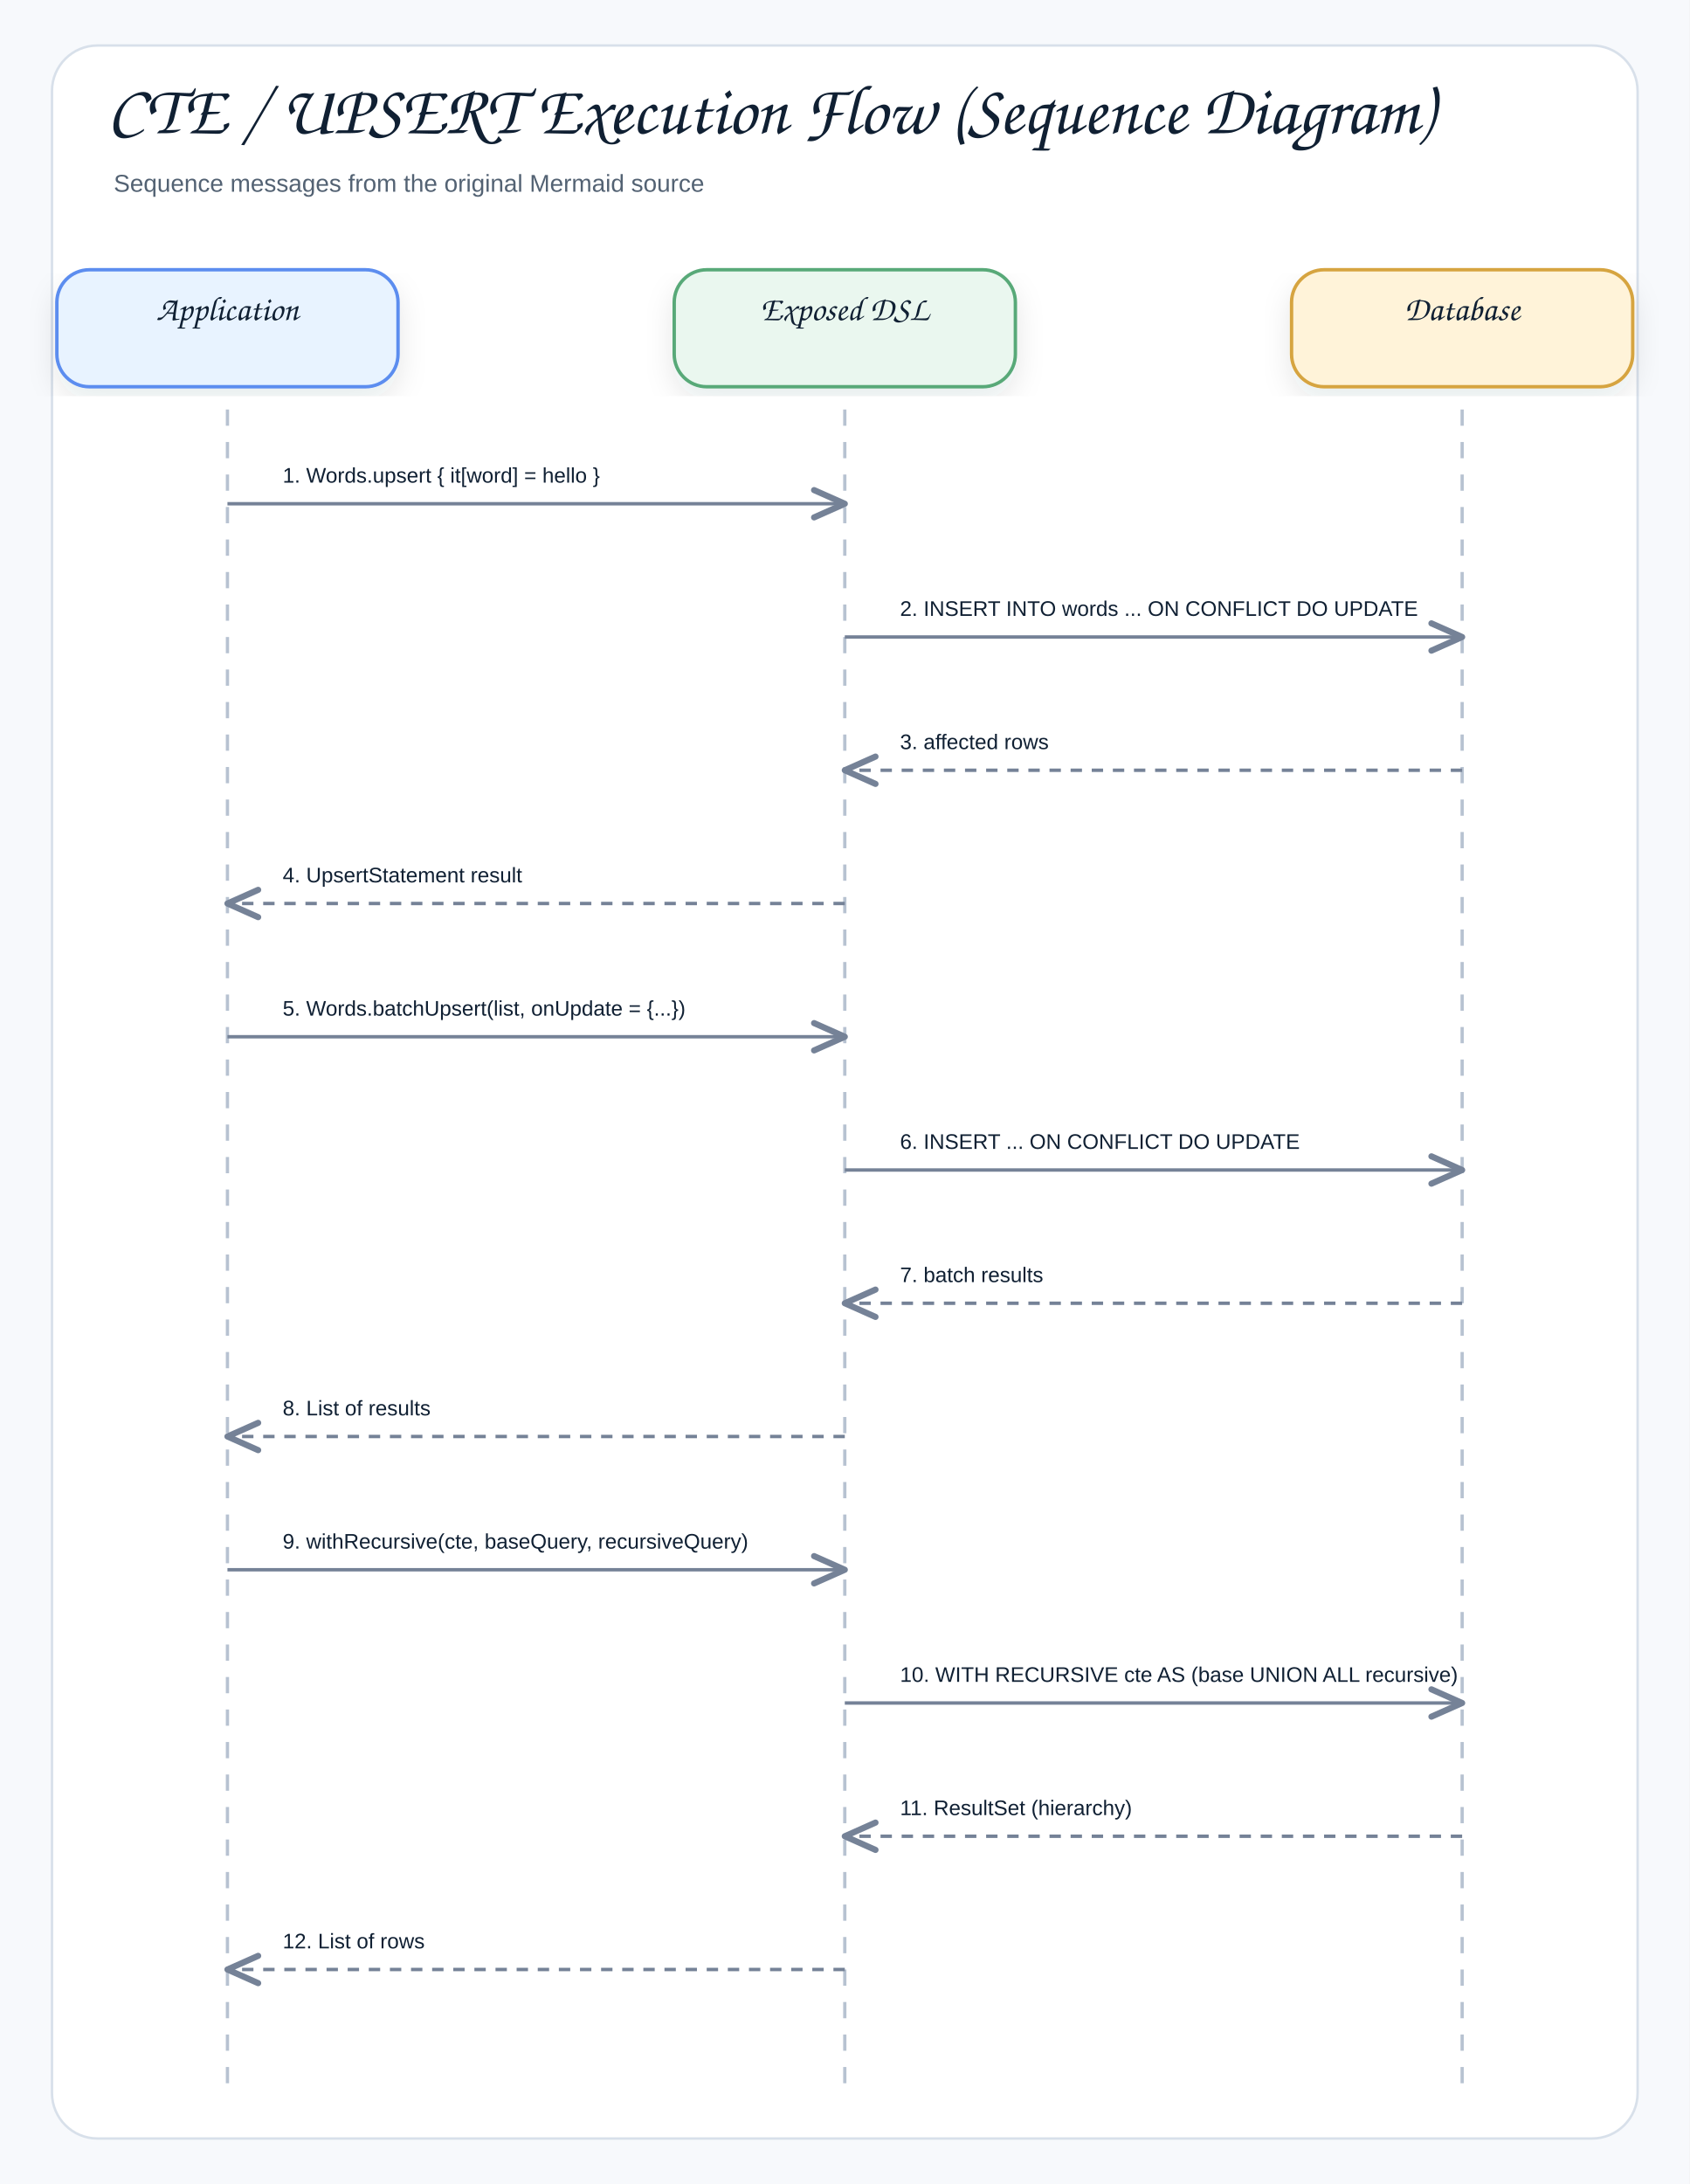
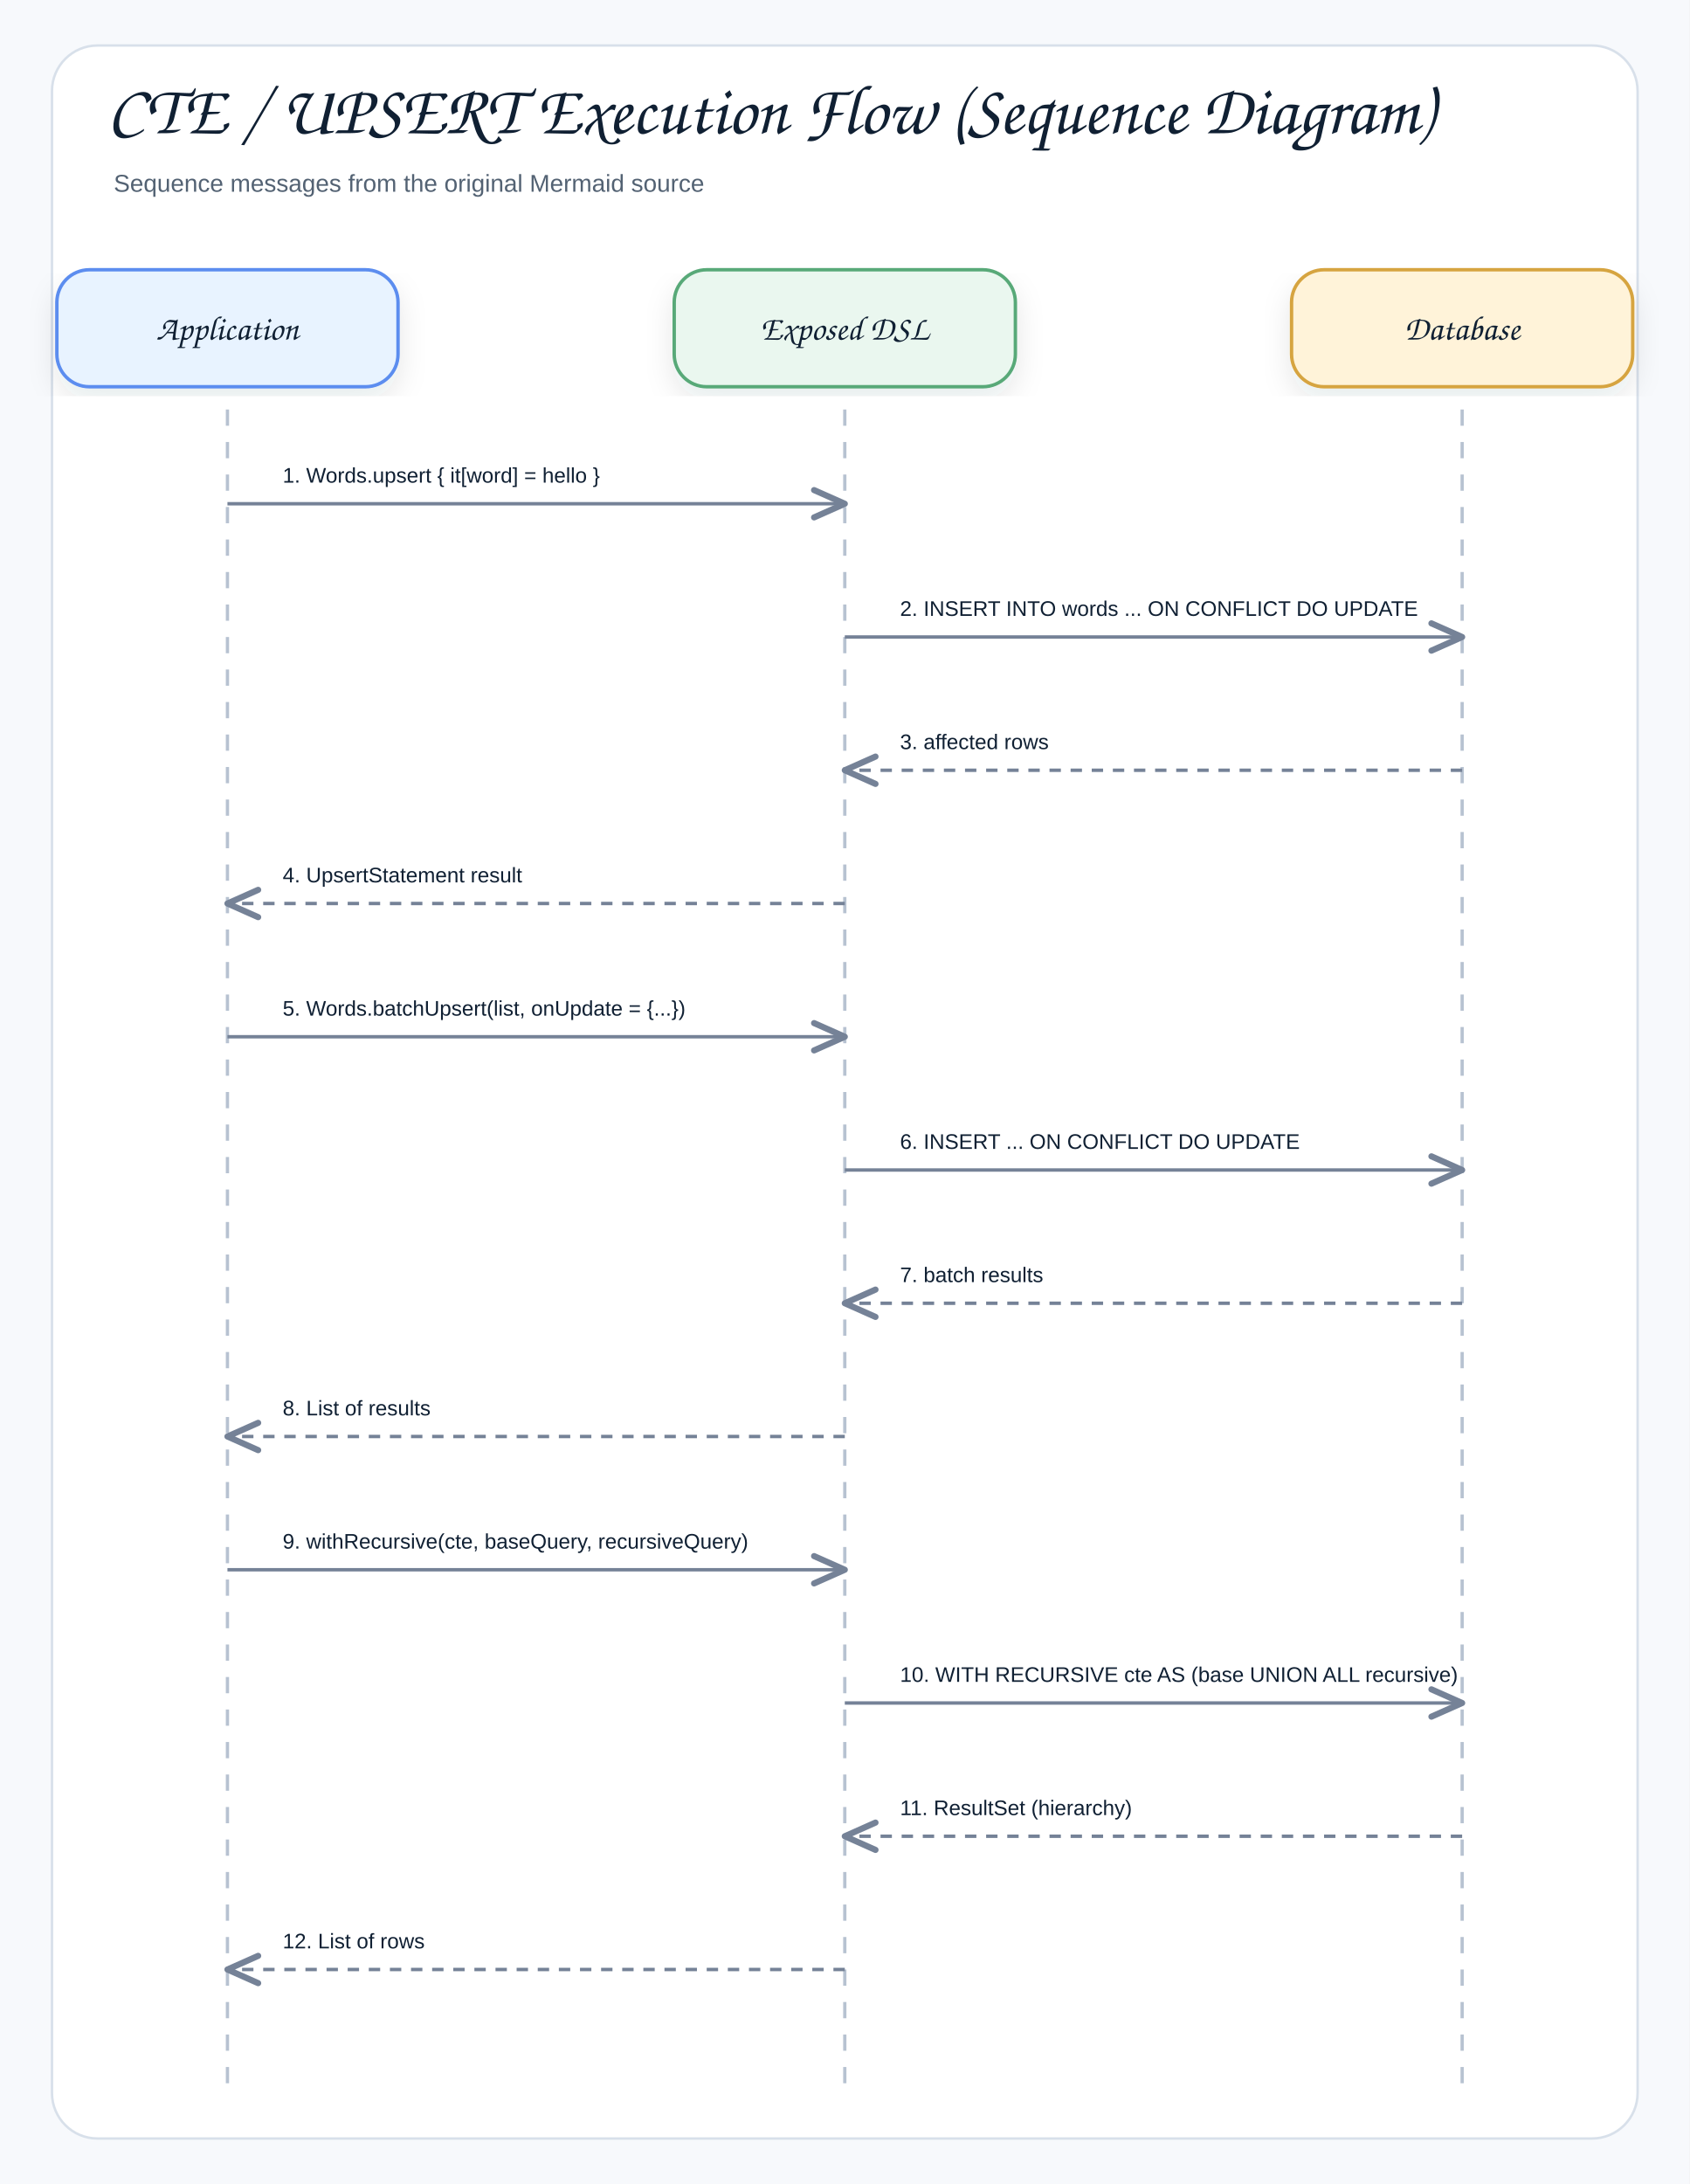
<svg xmlns="http://www.w3.org/2000/svg" width="1040" height="1344" viewBox="0 0 1040 1344" role="img" aria-label="CTE / UPSERT Execution Flow (Sequence Diagram)">
  <defs>
    <filter id="shadow" x="-8%" y="-8%" width="116%" height="116%">
      <feDropShadow dx="0" dy="8" stdDeviation="9" flood-color="#1f2937" flood-opacity="0.10" />
    </filter>
    <marker id="openArrow" markerWidth="12" markerHeight="10" refX="10" refY="5" orient="auto" markerUnits="strokeWidth">
      <path d="M 1 1 L 10 5 L 1 9" fill="none" stroke="#758297" stroke-width="1.8" stroke-linecap="round" stroke-linejoin="round" />
    </marker>
    <marker id="inherit" markerWidth="14" markerHeight="12" refX="12" refY="6" orient="auto" markerUnits="strokeWidth">
      <path d="M 0 1 L 12 6 L 0 11 Z" fill="#ffffff" stroke="#758297" stroke-width="1.8" />
    </marker>
    <style>
    .canvas{fill:#f7f9fc}.frame{fill:#fff;stroke:#d8e0ea;stroke-width:1.5}
    .title{font-family:"Architects Daughter","Comic Sans MS","Comic Sans",cursive;font-size:43px;font-weight:400;fill:#102033}
    .subtitle{font-family:"Comic Sans MS","Comic Sans","Comic Neue",Arial,sans-serif;font-size:15px;font-weight:400;fill:#536273}
    .label{font-family:"Architects Daughter","Comic Sans MS","Comic Sans",cursive;font-size:25px;font-weight:400;fill:#102033}
    .smallLabel{font-family:"Architects Daughter","Comic Sans MS","Comic Sans",cursive;font-size:21px;font-weight:400;fill:#102033}
    .mono{font-family:"Comic Sans MS","Comic Sans","Comic Neue",Arial,sans-serif;font-size:12px;font-weight:400;fill:#102033}
    .small{font-family:"Comic Sans MS","Comic Sans","Comic Neue",Arial,sans-serif;font-size:12px;font-weight:400;fill:#536273}
    .strong{font-family:"Comic Sans MS","Comic Sans","Comic Neue",Arial,sans-serif;font-size:13px;font-weight:400;fill:#102033}
    .card{stroke-width:2.1;filter:url(#shadow)}.compartment{stroke-width:1.5;fill:none}
    .line{stroke:#758297;stroke-width:2.1;fill:none;marker-end:url(#openArrow)}
    .plainLine{stroke:#758297;stroke-width:2.1;fill:none}
    .dashed{stroke:#758297;stroke-width:2.1;stroke-dasharray:7 6;fill:none;marker-end:url(#openArrow)}
    .inheritLine{stroke:#758297;stroke-width:2.2;fill:none;marker-end:url(#inherit)}
    .implLine{stroke:#758297;stroke-width:2.2;stroke-dasharray:8 7;fill:none;marker-end:url(#inherit)}
  </style>
  </defs>
  <rect class="canvas" width="1040" height="1344" />
  <rect class="frame" x="32" y="28" width="976" height="1288" rx="28" />
  <text class="title" x="66" y="82">CTE / UPSERT Execution Flow (Sequence Diagram)</text>
  <text class="subtitle" x="70" y="118">Sequence messages from the original Mermaid source</text>
  <rect class="card" x="35" y="166" width="210" height="72" rx="20" fill="#E8F3FF" stroke="#5B8DEF" />
-   <text class="smallLabel" x="140" y="197" text-anchor="middle">Application</text>
+   <text class="smallLabel" x="140" y="209" text-anchor="middle">Application</text>
  <line x1="140" y1="252" x2="140" y2="1284" stroke="#b7c2d1" stroke-width="2" stroke-dasharray="10 10" />
  <rect class="card" x="415" y="166" width="210" height="72" rx="20" fill="#EAF7EF" stroke="#58A978" />
-   <text class="smallLabel" x="520" y="197" text-anchor="middle">Exposed DSL</text>
+   <text class="smallLabel" x="520" y="209" text-anchor="middle">Exposed DSL</text>
  <line x1="520" y1="252" x2="520" y2="1284" stroke="#b7c2d1" stroke-width="2" stroke-dasharray="10 10" />
  <rect class="card" x="795" y="166" width="210" height="72" rx="20" fill="#FFF3D9" stroke="#D6A441" />
-   <text class="smallLabel" x="900" y="197" text-anchor="middle">Database</text>
+   <text class="smallLabel" x="900" y="209" text-anchor="middle">Database</text>
  <line x1="900" y1="252" x2="900" y2="1284" stroke="#b7c2d1" stroke-width="2" stroke-dasharray="10 10" />
  <rect x="158" y="270" width="344" height="39" rx="12" fill="#ffffff" opacity="0.97" />
  <text class="strong" x="174" y="297" text-anchor="start">1. Words.upsert { it[word] = hello }</text>
  <path class="line" d="M140 310 L520 310" />
  <rect x="538" y="352" width="344" height="39" rx="12" fill="#ffffff" opacity="0.97" />
  <text class="strong" x="554" y="379" text-anchor="start">2. INSERT INTO words ... ON CONFLICT DO UPDATE</text>
  <path class="line" d="M520 392 L900 392" />
  <rect x="538" y="434" width="344" height="39" rx="12" fill="#ffffff" opacity="0.97" />
  <text class="strong" x="554" y="461" text-anchor="start">3. affected rows</text>
  <path class="dashed" d="M900 474 L520 474" />
  <rect x="158" y="516" width="344" height="39" rx="12" fill="#ffffff" opacity="0.97" />
  <text class="strong" x="174" y="543" text-anchor="start">4. UpsertStatement result</text>
  <path class="dashed" d="M520 556 L140 556" />
  <rect x="158" y="598" width="344" height="39" rx="12" fill="#ffffff" opacity="0.97" />
  <text class="strong" x="174" y="625" text-anchor="start">5. Words.batchUpsert(list, onUpdate = {...})</text>
  <path class="line" d="M140 638 L520 638" />
  <rect x="538" y="680" width="344" height="39" rx="12" fill="#ffffff" opacity="0.97" />
  <text class="strong" x="554" y="707" text-anchor="start">6. INSERT ... ON CONFLICT DO UPDATE</text>
  <path class="line" d="M520 720 L900 720" />
  <rect x="538" y="762" width="344" height="39" rx="12" fill="#ffffff" opacity="0.97" />
  <text class="strong" x="554" y="789" text-anchor="start">7. batch results</text>
  <path class="dashed" d="M900 802 L520 802" />
  <rect x="158" y="844" width="344" height="39" rx="12" fill="#ffffff" opacity="0.97" />
  <text class="strong" x="174" y="871" text-anchor="start">8. List of results</text>
  <path class="dashed" d="M520 884 L140 884" />
  <rect x="158" y="926" width="344" height="39" rx="12" fill="#ffffff" opacity="0.97" />
  <text class="strong" x="174" y="953" text-anchor="start">9. withRecursive(cte, baseQuery, recursiveQuery)</text>
  <path class="line" d="M140 966 L520 966" />
  <rect x="538" y="1008" width="344" height="39" rx="12" fill="#ffffff" opacity="0.97" />
  <text class="strong" x="554" y="1035" text-anchor="start">10. WITH RECURSIVE cte AS (base UNION ALL recursive)</text>
  <path class="line" d="M520 1048 L900 1048" />
  <rect x="538" y="1090" width="344" height="39" rx="12" fill="#ffffff" opacity="0.97" />
  <text class="strong" x="554" y="1117" text-anchor="start">11. ResultSet (hierarchy)</text>
  <path class="dashed" d="M900 1130 L520 1130" />
  <rect x="158" y="1172" width="344" height="39" rx="12" fill="#ffffff" opacity="0.97" />
  <text class="strong" x="174" y="1199" text-anchor="start">12. List of rows</text>
  <path class="dashed" d="M520 1212 L140 1212" />
</svg>
